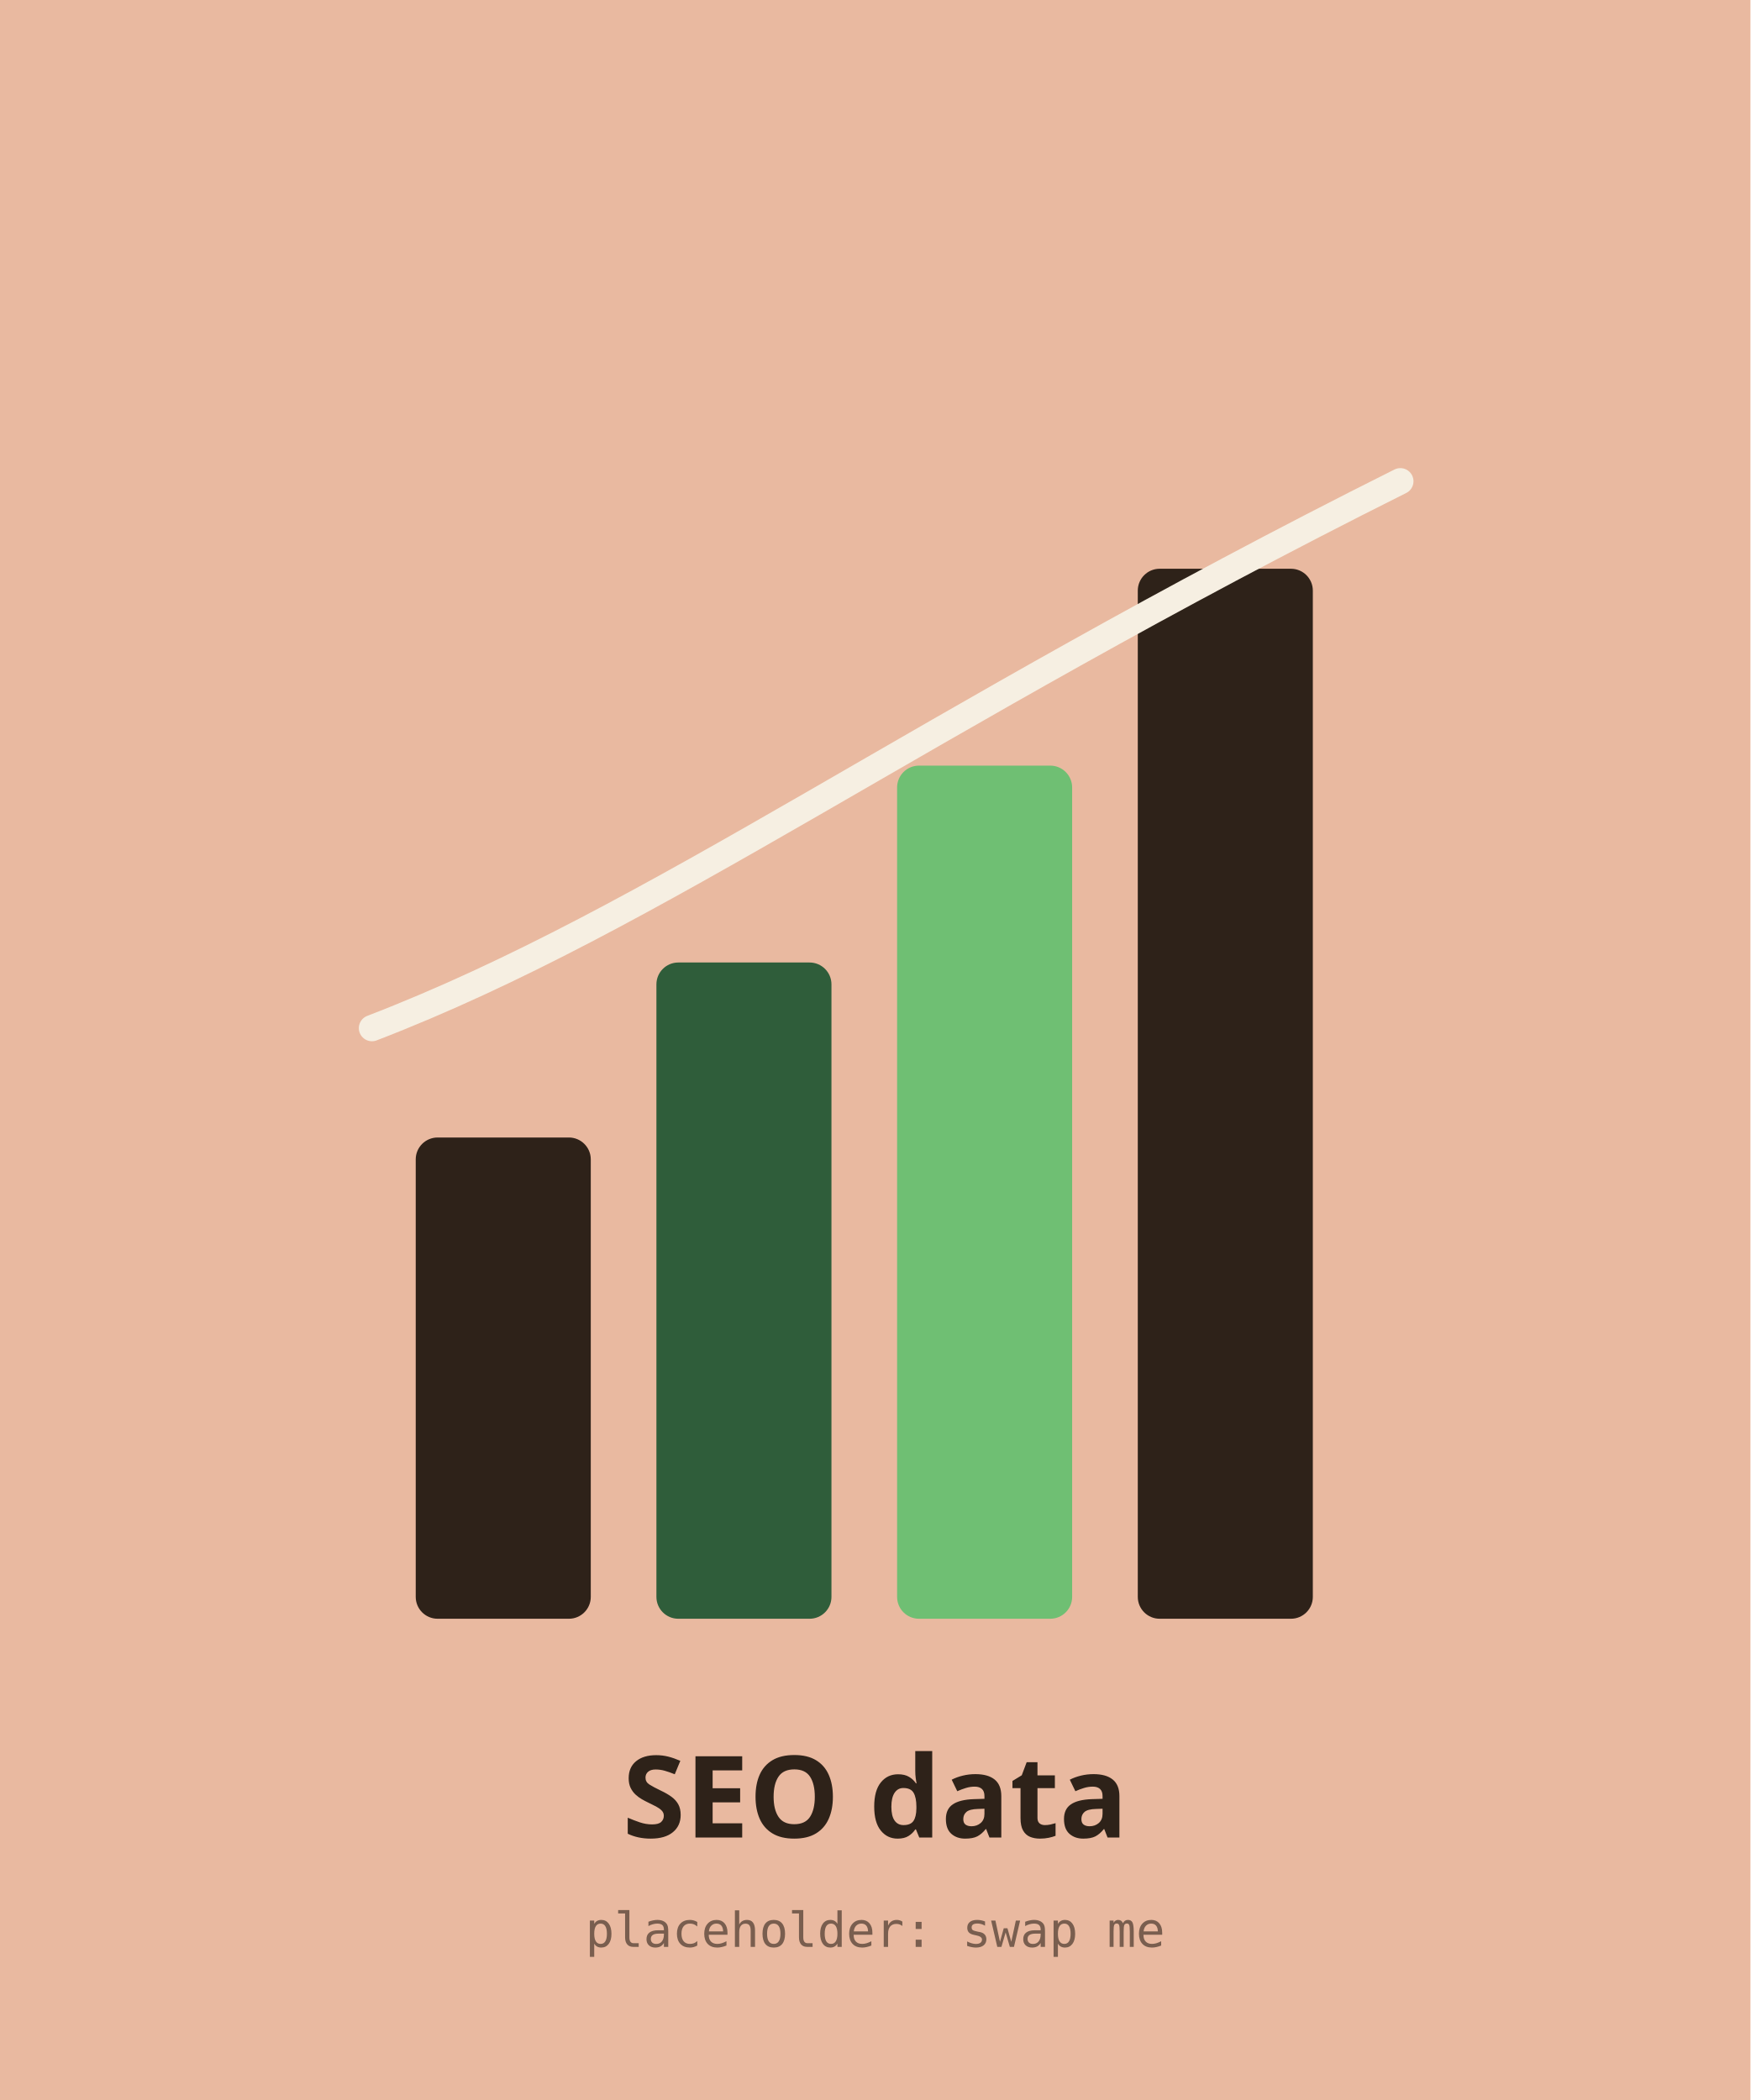
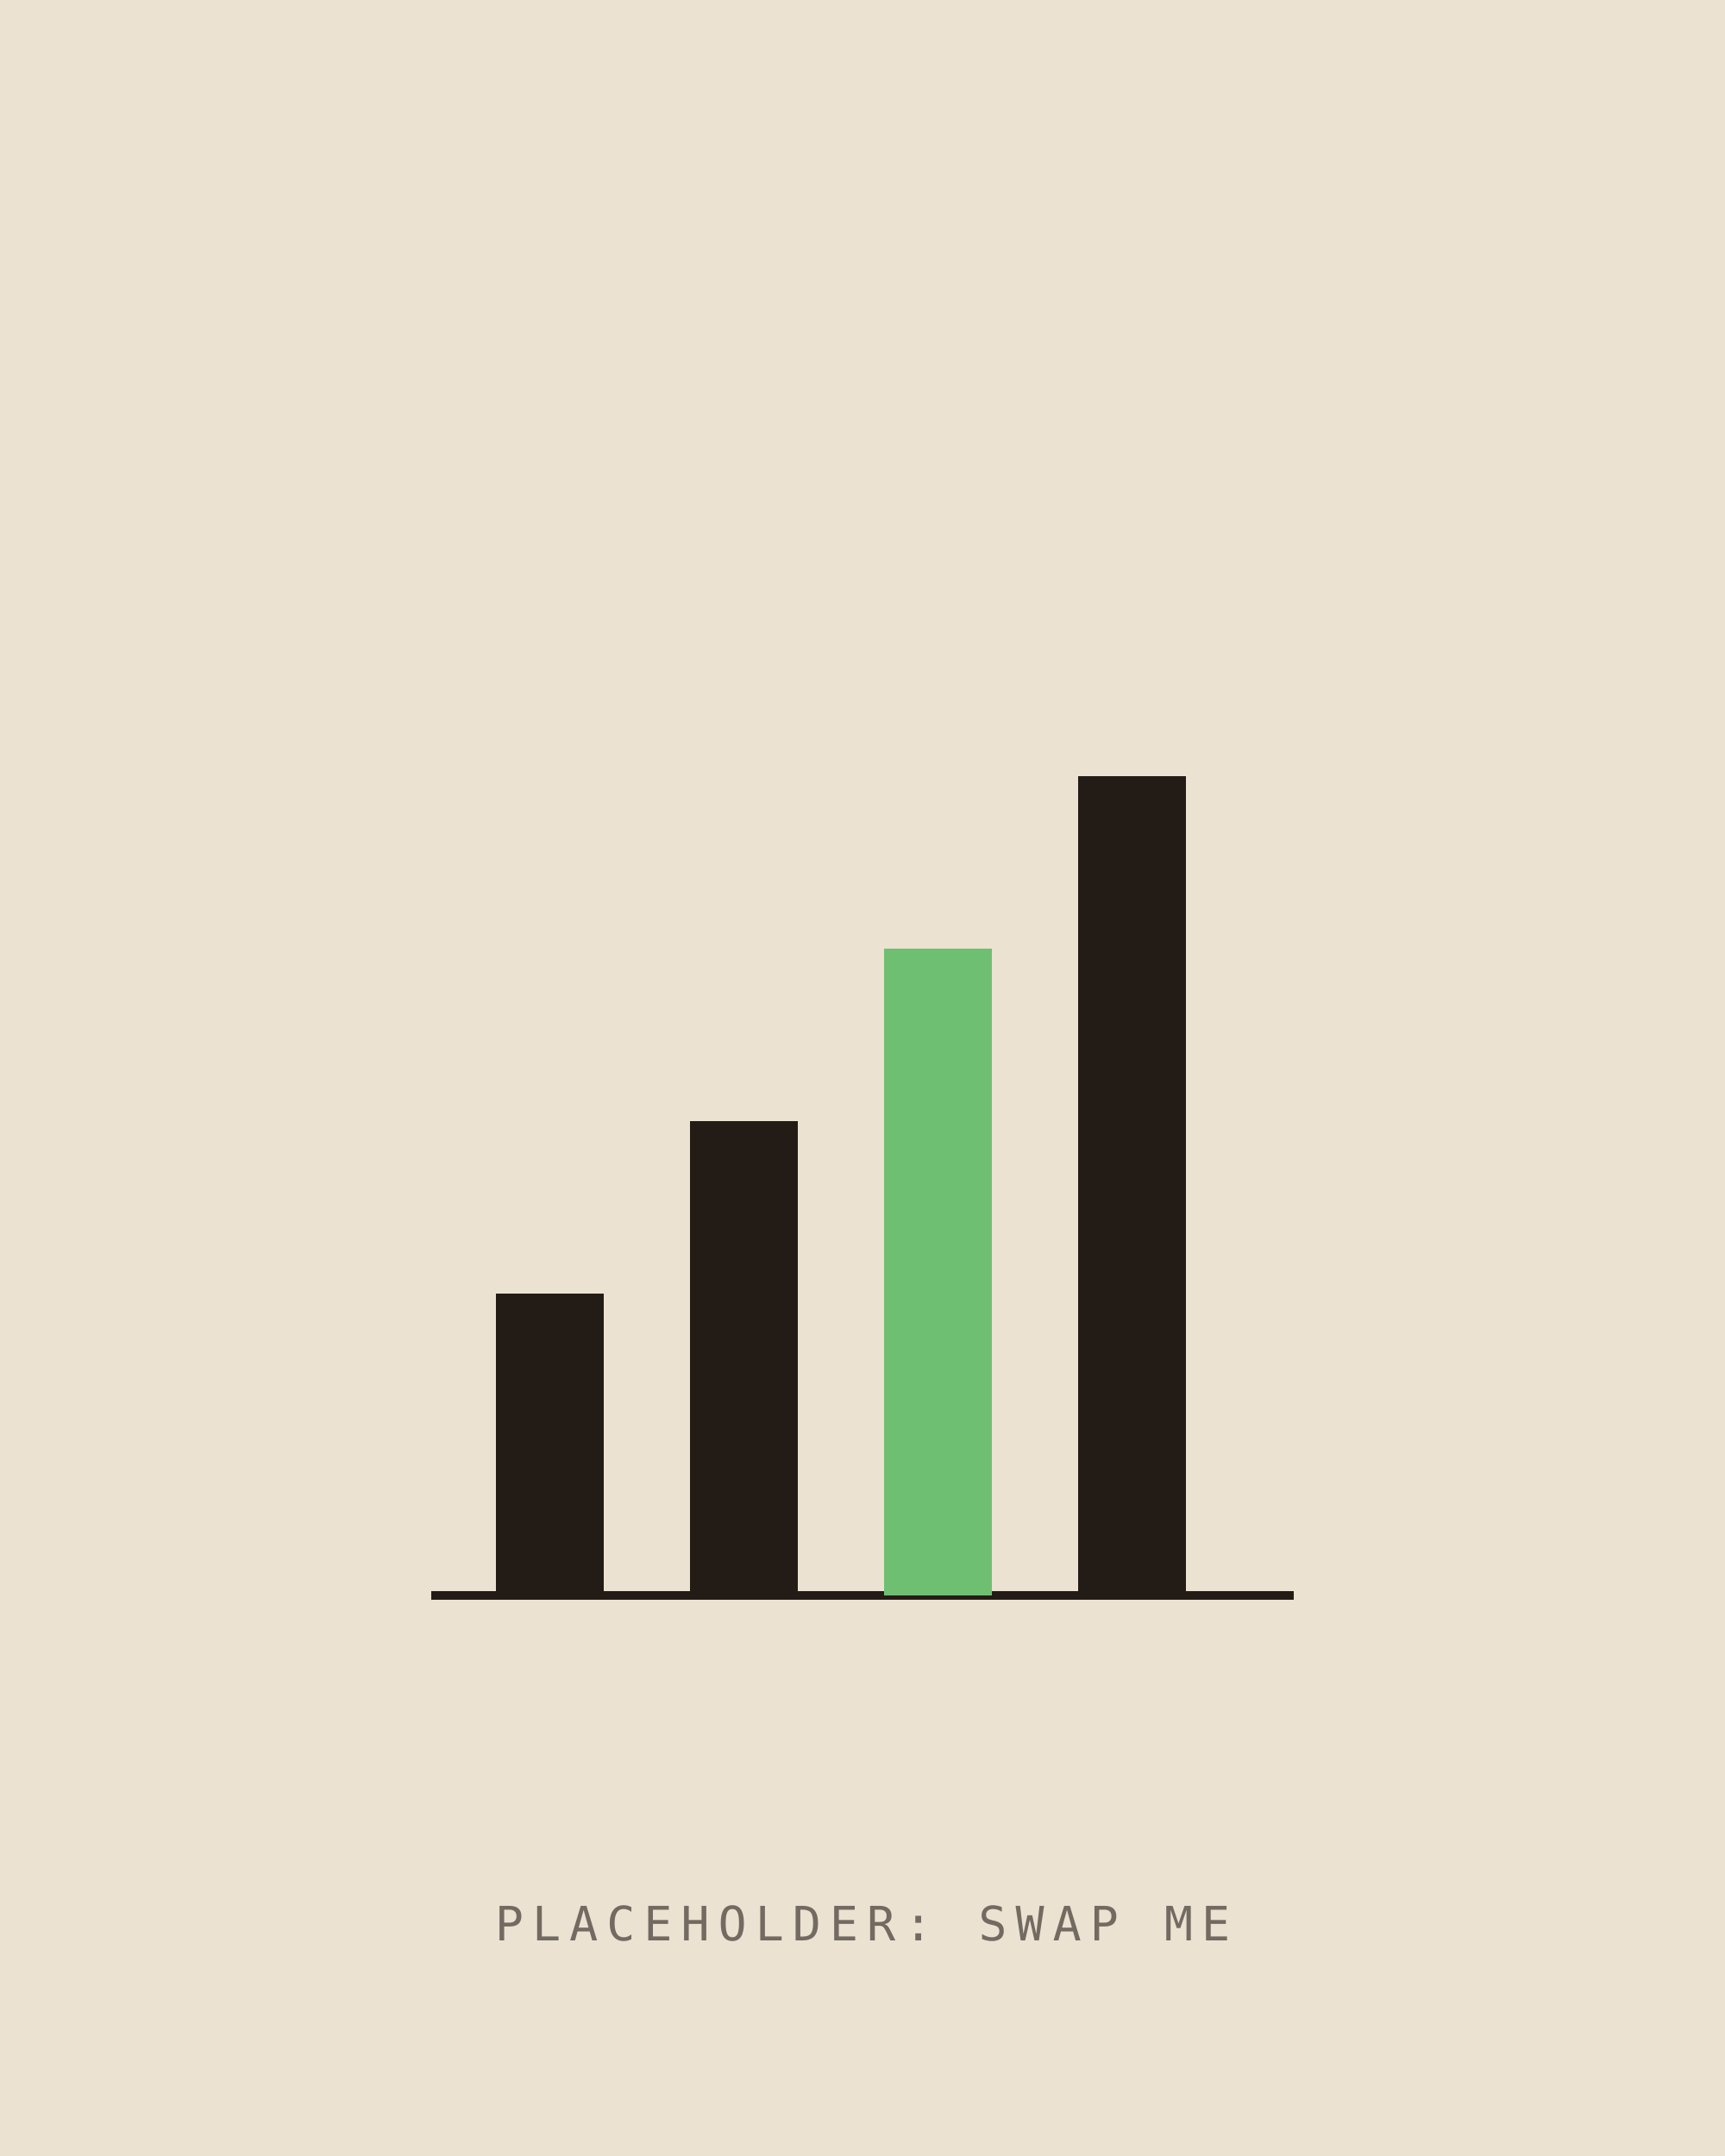
- <svg xmlns="http://www.w3.org/2000/svg" viewBox="0 0 800 960">
-   <rect width="800" height="960" fill="#E9B9A0" />
-   <rect x="190" y="520" width="80" height="220" rx="10" fill="#2E2219" />
-   <rect x="300" y="440" width="80" height="300" rx="10" fill="#2F5D3A" />
-   <rect x="410" y="350" width="80" height="390" rx="10" fill="#6FBF73" />
-   <rect x="520" y="260" width="80" height="480" rx="10" fill="#2E2219" />
-   <path d="M170 470 C300 420 420 330 640 220" stroke="#F6EFE2" stroke-width="12" fill="none" stroke-linecap="round" />
-   <text x="400" y="840" text-anchor="middle" font-family="system-ui, sans-serif" font-size="52" font-weight="800" fill="#2E2219">SEO data</text>
-   <text x="400" y="890" text-anchor="middle" font-family="ui-monospace, monospace" font-size="22" fill="#2E2219" opacity="0.6">placeholder: swap me</text>
+ <svg xmlns="http://www.w3.org/2000/svg" viewBox="0 0 800 1000">
+   <rect width="800" height="1000" fill="#EBE2D2" />
+   <line x1="200" y1="740" x2="600" y2="740" stroke="#231C16" stroke-width="4" />
+   <rect x="230" y="600" width="50" height="140" fill="#231C16" />
+   <rect x="320" y="520" width="50" height="220" fill="#231C16" />
+   <rect x="410" y="440" width="50" height="300" fill="#6FBF73" />
+   <rect x="500" y="360" width="50" height="380" fill="#231C16" />
+   <text x="400" y="900" text-anchor="middle" font-family="ui-monospace, monospace" font-size="22" letter-spacing="4" fill="#231C16" opacity="0.6">PLACEHOLDER: SWAP ME</text>
</svg>
